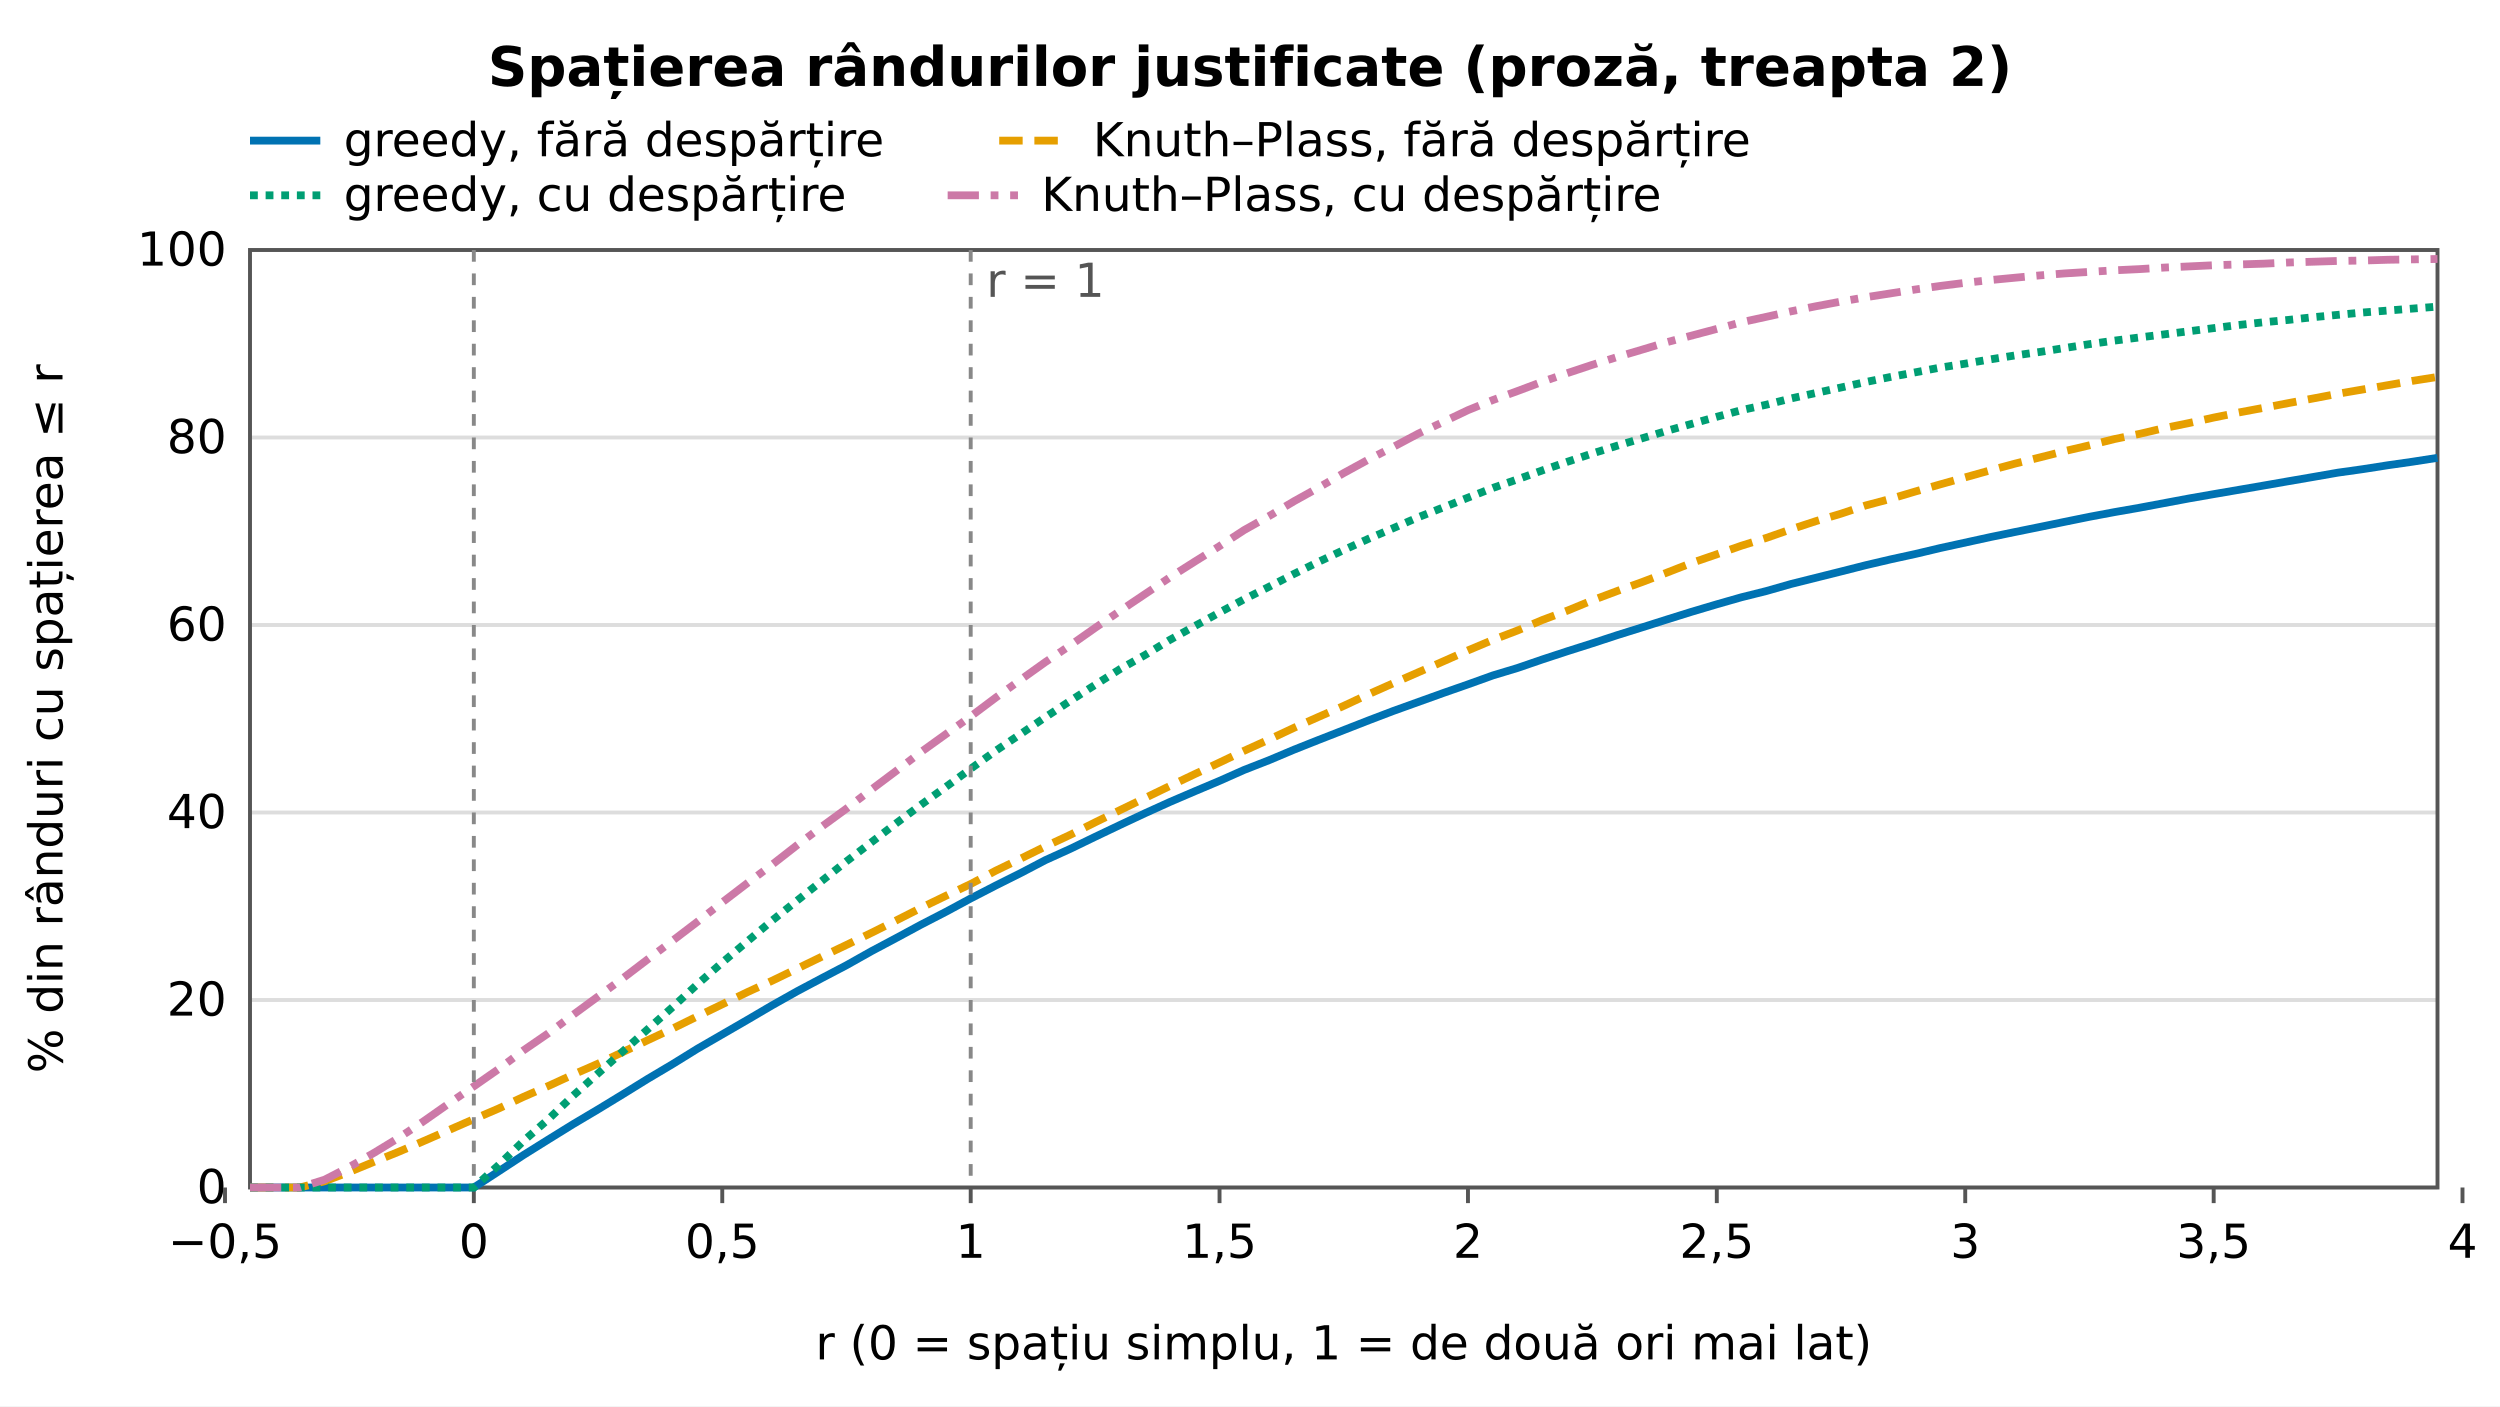
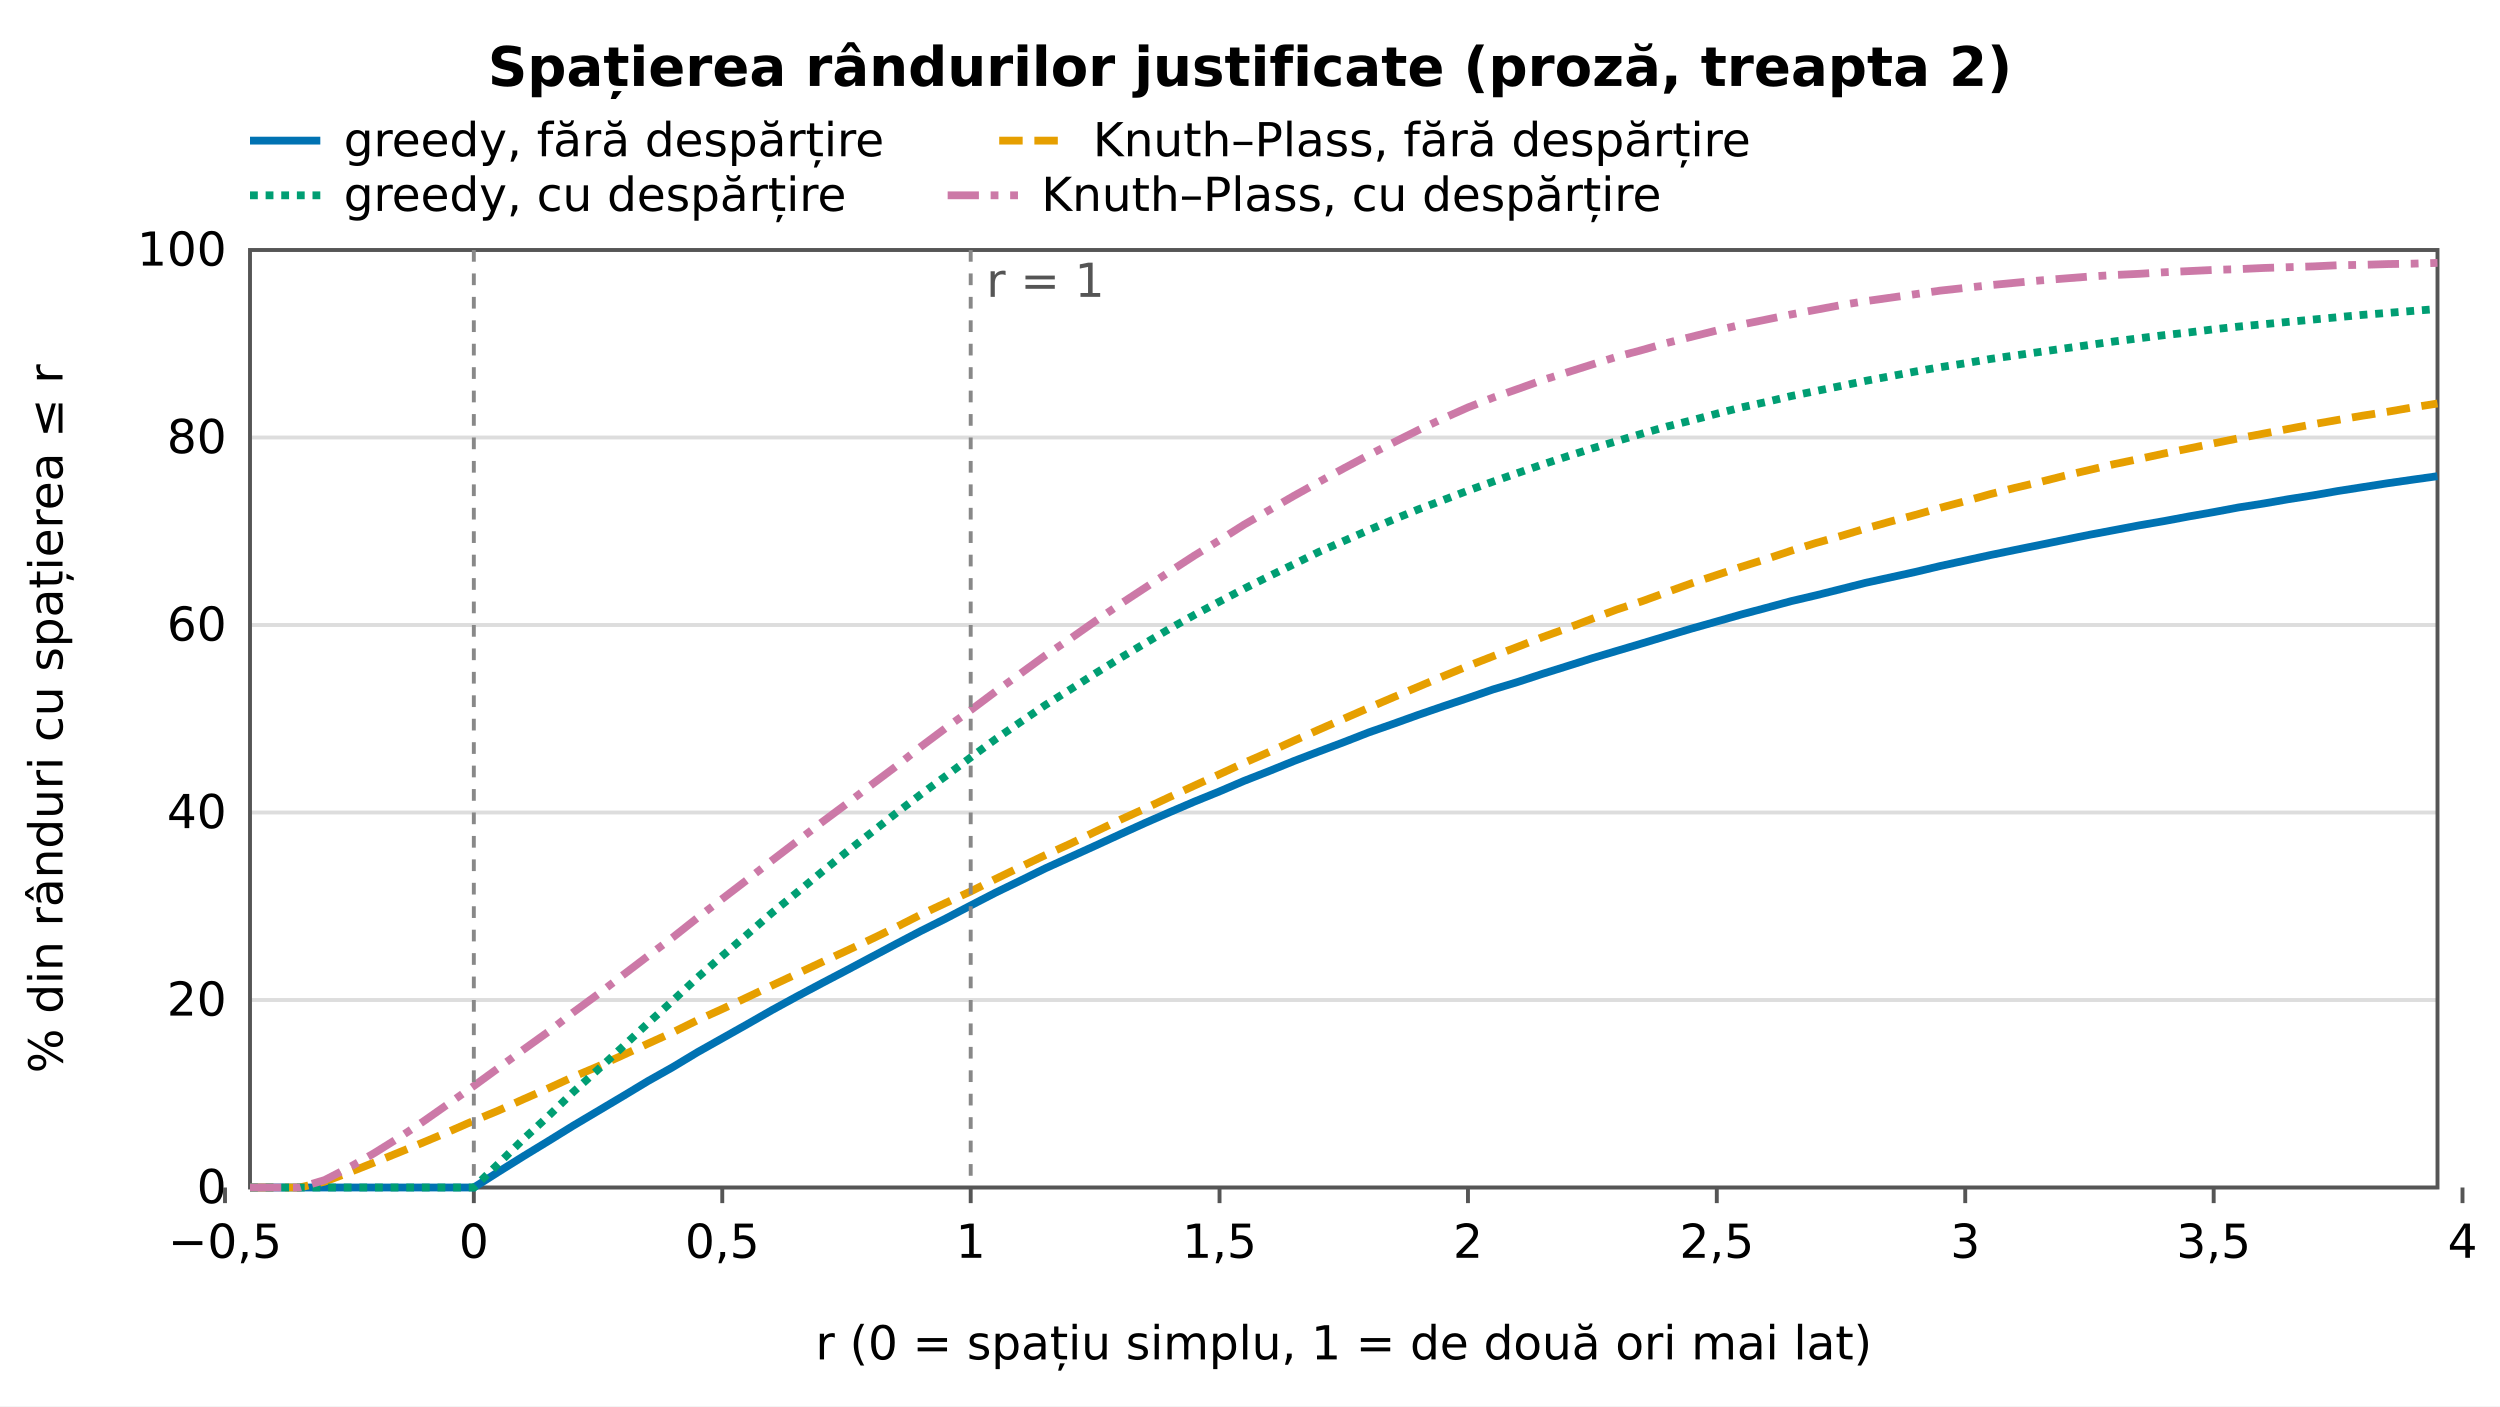
<svg xmlns="http://www.w3.org/2000/svg" width="640" height="360" viewBox="0 0 640 360" font-family="DejaVu Sans, sans-serif" font-size="12">
  <rect width="100%" height="100%" fill="#fff" />
  <text x="320.0" y="22" text-anchor="middle" font-size="14" font-weight="bold">Spațierea rândurilor justificate (proză, treapta 2)</text>
  <text x="344.0" y="348" text-anchor="middle">r (0 = spațiu simplu, 1 = de două ori mai lat)</text>
  <text transform="translate(16 184.0) rotate(-90)" text-anchor="middle">% din rânduri cu spațierea ≤ r</text>
  <line x1="64" y1="304.0" x2="624" y2="304.0" stroke="#ddd" />
  <text x="58" y="308.0" text-anchor="end">0</text>
  <line x1="64" y1="256.0" x2="624" y2="256.0" stroke="#ddd" />
  <text x="58" y="260.0" text-anchor="end">20</text>
  <line x1="64" y1="208.0" x2="624" y2="208.0" stroke="#ddd" />
  <text x="58" y="212.0" text-anchor="end">40</text>
  <line x1="64" y1="160.0" x2="624" y2="160.0" stroke="#ddd" />
  <text x="58" y="164.0" text-anchor="end">60</text>
  <line x1="64" y1="112.0" x2="624" y2="112.0" stroke="#ddd" />
  <text x="58" y="116.0" text-anchor="end">80</text>
  <line x1="64" y1="64.0" x2="624" y2="64.0" stroke="#ddd" />
  <text x="58" y="68.0" text-anchor="end">100</text>
  <line x1="57.6" y1="304" x2="57.6" y2="308" stroke="#555" />
  <text x="57.6" y="322" text-anchor="middle">−0,5</text>
  <line x1="121.3" y1="304" x2="121.3" y2="308" stroke="#555" />
  <text x="121.3" y="322" text-anchor="middle">0</text>
  <line x1="184.9" y1="304" x2="184.9" y2="308" stroke="#555" />
  <text x="184.9" y="322" text-anchor="middle">0,5</text>
  <line x1="248.5" y1="304" x2="248.5" y2="308" stroke="#555" />
  <text x="248.5" y="322" text-anchor="middle">1</text>
  <line x1="312.2" y1="304" x2="312.2" y2="308" stroke="#555" />
  <text x="312.2" y="322" text-anchor="middle">1,5</text>
  <line x1="375.8" y1="304" x2="375.8" y2="308" stroke="#555" />
  <text x="375.8" y="322" text-anchor="middle">2</text>
  <line x1="439.5" y1="304" x2="439.5" y2="308" stroke="#555" />
  <text x="439.5" y="322" text-anchor="middle">2,5</text>
  <line x1="503.1" y1="304" x2="503.1" y2="308" stroke="#555" />
  <text x="503.1" y="322" text-anchor="middle">3</text>
  <line x1="566.7" y1="304" x2="566.7" y2="308" stroke="#555" />
  <text x="566.7" y="322" text-anchor="middle">3,5</text>
  <line x1="630.4" y1="304" x2="630.4" y2="308" stroke="#555" />
  <text x="630.4" y="322" text-anchor="middle">4</text>
  <rect x="64" y="64" width="560" height="240" fill="none" stroke="#555" />
-   <polyline points="64.0,304.0 70.4,304.0 76.7,304.0 83.1,304.0 89.5,304.0 95.8,304.0 102.2,304.0 108.5,304.0 114.9,304.0 121.3,304.0 127.6,299.9 134.0,295.7 140.4,291.7 146.7,287.8 153.1,284.0 159.5,280.1 165.8,276.2 172.2,272.4 178.5,268.5 184.9,264.8 191.3,261.1 197.6,257.4 204.0,253.8 210.4,250.4 216.7,247.1 223.1,243.5 229.5,240.1 235.8,236.7 242.2,233.4 248.5,230.0 254.9,226.7 261.3,223.5 267.6,220.2 274.0,217.3 280.4,214.2 286.7,211.2 293.1,208.2 299.5,205.3 305.8,202.6 312.2,199.9 318.5,197.1 324.9,194.6 331.3,191.9 337.6,189.4 344.0,186.9 350.4,184.4 356.7,182.0 363.1,179.7 369.5,177.4 375.8,175.2 382.2,172.9 388.5,171.0 394.9,168.8 401.3,166.7 407.6,164.7 414.0,162.6 420.4,160.6 426.7,158.6 433.1,156.6 439.5,154.7 445.8,152.9 452.2,151.3 458.5,149.5 464.9,147.9 471.3,146.3 477.6,144.7 484.0,143.2 490.4,141.8 496.7,140.3 503.1,138.9 509.5,137.5 515.8,136.2 522.2,134.9 528.5,133.6 534.9,132.3 541.3,131.1 547.6,130.0 554.0,128.8 560.4,127.6 566.7,126.5 573.1,125.4 579.5,124.3 585.8,123.2 592.2,122.1 598.5,121.0 604.9,120.1 611.3,119.1 617.6,118.2 624.0,117.2" fill="none" stroke="#0072B2" stroke-width="2" stroke-dasharray="" />
-   <polyline points="64.0,304.0 70.4,304.0 76.7,304.0 83.1,302.4 89.5,300.0 95.8,297.4 102.2,294.8 108.5,292.1 114.9,289.3 121.3,286.5 127.6,283.8 134.0,280.8 140.4,278.0 146.7,275.1 153.1,272.3 159.5,269.3 165.8,266.3 172.2,263.3 178.5,260.2 184.9,257.1 191.3,254.0 197.6,251.1 204.0,248.0 210.4,244.9 216.7,241.9 223.1,238.8 229.5,235.6 235.8,232.4 242.2,229.3 248.5,226.3 254.9,222.9 261.3,219.8 267.6,216.7 274.0,213.7 280.4,210.5 286.7,207.4 293.1,204.3 299.5,201.2 305.8,198.2 312.2,195.2 318.5,192.2 324.9,189.3 331.3,186.3 337.6,183.5 344.0,180.7 350.4,177.7 356.7,174.9 363.1,172.1 369.5,169.3 375.8,166.5 382.2,163.8 388.5,161.4 394.9,158.7 401.3,156.3 407.6,153.7 414.0,151.3 420.4,149.0 426.7,146.6 433.1,144.1 439.5,141.9 445.8,139.7 452.2,137.7 458.5,135.5 464.9,133.4 471.3,131.5 477.6,129.4 484.0,127.7 490.4,125.8 496.7,124.0 503.1,122.2 509.5,120.4 515.8,118.7 522.2,117.1 528.5,115.5 534.9,114.0 541.3,112.4 547.6,111.1 554.0,109.6 560.4,108.3 566.7,106.9 573.1,105.6 579.5,104.4 585.8,103.2 592.2,102.0 598.5,100.8 604.9,99.7 611.3,98.6 617.6,97.5 624.0,96.5" fill="none" stroke="#E69F00" stroke-width="2" stroke-dasharray="6 3" />
-   <polyline points="64.0,304.0 70.4,304.0 76.7,304.0 83.1,304.0 89.5,304.0 95.8,304.0 102.2,304.0 108.5,304.0 114.9,304.0 121.3,304.0 127.6,298.3 134.0,292.1 140.4,286.5 146.7,280.5 153.1,274.8 159.5,269.1 165.8,263.5 172.2,257.8 178.5,252.0 184.9,246.4 191.3,241.0 197.6,235.7 204.0,230.6 210.4,225.5 216.7,220.5 223.1,215.6 229.5,210.7 235.8,206.0 242.2,201.4 248.5,196.8 254.9,192.2 261.3,187.9 267.6,183.6 274.0,179.4 280.4,175.3 286.7,171.3 293.1,167.7 299.5,163.8 305.8,160.3 312.2,156.8 318.5,153.4 324.9,150.2 331.3,146.9 337.6,143.8 344.0,140.8 350.4,137.9 356.7,135.2 363.1,132.4 369.5,129.9 375.8,127.4 382.2,124.9 388.5,122.7 394.9,120.4 401.3,118.2 407.6,116.1 414.0,114.1 420.4,112.2 426.7,110.3 433.1,108.5 439.5,106.7 445.8,105.0 452.2,103.6 458.5,102.0 464.9,100.6 471.3,99.2 477.6,97.8 484.0,96.5 490.4,95.3 496.7,94.1 503.1,93.1 509.5,92.0 515.8,91.0 522.2,90.1 528.5,89.1 534.9,88.1 541.3,87.2 547.6,86.4 554.0,85.6 560.4,84.8 566.7,84.0 573.1,83.2 579.5,82.5 585.8,81.9 592.2,81.2 598.5,80.6 604.9,80.0 611.3,79.5 617.6,79.0 624.0,78.5" fill="none" stroke="#009E73" stroke-width="2" stroke-dasharray="2 2" />
-   <polyline points="64.0,304.0 70.4,304.0 76.7,304.0 83.1,302.0 89.5,298.7 95.8,295.1 102.2,291.2 108.5,287.0 114.9,282.5 121.3,278.1 127.6,273.7 134.0,268.9 140.4,264.5 146.7,259.8 153.1,255.1 159.5,250.4 165.8,245.6 172.2,240.8 178.5,236.0 184.9,231.0 191.3,226.1 197.6,221.4 204.0,216.4 210.4,211.6 216.7,207.0 223.1,202.1 229.5,197.3 235.8,192.5 242.2,187.9 248.5,183.4 254.9,178.6 261.3,174.0 267.6,169.5 274.0,165.2 280.4,160.7 286.7,156.4 293.1,152.1 299.5,147.8 305.8,143.8 312.2,139.8 318.5,135.7 324.9,132.1 331.3,128.3 337.6,124.8 344.0,121.1 350.4,117.6 356.7,114.4 363.1,111.0 369.5,108.0 375.8,105.0 382.2,102.4 388.5,100.1 394.9,97.7 401.3,95.5 407.6,93.4 414.0,91.4 420.4,89.5 426.7,87.6 433.1,85.9 439.5,84.2 445.8,82.5 452.2,81.1 458.5,79.7 464.9,78.4 471.3,77.2 477.6,76.1 484.0,75.1 490.4,74.1 496.7,73.2 503.1,72.4 509.5,71.7 515.8,71.1 522.2,70.5 528.5,70.0 534.9,69.6 541.3,69.2 547.6,68.9 554.0,68.5 560.4,68.2 566.7,67.9 573.1,67.7 579.5,67.5 585.8,67.2 592.2,67.0 598.5,66.8 604.9,66.7 611.3,66.5 617.6,66.4 624.0,66.3" fill="none" stroke="#CC79A7" stroke-width="2" stroke-dasharray="8 3 2 3" />
+   <polyline points="64.0,304.0 70.4,304.0 76.7,304.0 83.1,304.0 89.5,304.0 95.8,304.0 102.2,304.0 108.5,304.0 114.9,304.0 121.3,304.0 127.6,300.0 134.0,296.0 140.4,292.1 146.7,288.2 153.1,284.4 159.5,280.6 165.8,276.8 172.2,273.2 178.5,269.4 184.9,265.8 191.3,262.2 197.6,258.6 204.0,255.1 210.4,251.7 216.7,248.4 223.1,245.0 229.5,241.6 235.8,238.3 242.2,235.1 248.5,231.8 254.9,228.5 261.3,225.4 267.6,222.3 274.0,219.4 280.4,216.5 286.7,213.6 293.1,210.7 299.5,207.9 305.8,205.2 312.2,202.6 318.5,199.9 324.9,197.4 331.3,194.8 337.6,192.4 344.0,190.0 350.4,187.5 356.7,185.3 363.1,183.0 369.5,180.8 375.8,178.7 382.2,176.5 388.5,174.6 394.9,172.5 401.3,170.5 407.6,168.5 414.0,166.6 420.4,164.7 426.7,162.8 433.1,160.9 439.5,159.1 445.8,157.3 452.2,155.6 458.5,153.9 464.9,152.4 471.3,150.8 477.6,149.2 484.0,147.8 490.4,146.4 496.7,144.9 503.1,143.5 509.5,142.1 515.8,140.8 522.2,139.5 528.5,138.2 534.9,136.9 541.3,135.7 547.6,134.5 554.0,133.4 560.4,132.2 566.7,131.1 573.1,129.9 579.5,128.9 585.8,127.8 592.2,126.8 598.5,125.7 604.9,124.7 611.3,123.7 617.6,122.8 624.0,121.9" fill="none" stroke="#0072B2" stroke-width="2" stroke-dasharray="" />
+   <polyline points="64.0,304.0 70.4,304.0 76.7,304.0 83.1,302.5 89.5,300.1 95.8,297.6 102.2,295.0 108.5,292.4 114.9,289.7 121.3,286.9 127.6,284.3 134.0,281.4 140.4,278.6 146.7,275.7 153.1,273.0 159.5,270.1 165.8,267.2 172.2,264.3 178.5,261.2 184.9,258.3 191.3,255.3 197.6,252.3 204.0,249.3 210.4,246.3 216.7,243.4 223.1,240.4 229.5,237.3 235.8,234.1 242.2,231.1 248.5,228.2 254.9,225.0 261.3,221.9 267.6,218.9 274.0,216.0 280.4,212.9 286.7,209.9 293.1,207.0 299.5,204.0 305.8,201.1 312.2,198.2 318.5,195.3 324.9,192.5 331.3,189.6 337.6,186.8 344.0,184.0 350.4,181.2 356.7,178.5 363.1,175.8 369.5,173.1 375.8,170.5 382.2,168.0 388.5,165.6 394.9,163.1 401.3,160.8 407.6,158.4 414.0,156.0 420.4,153.9 426.7,151.6 433.1,149.3 439.5,147.2 445.8,145.1 452.2,143.1 458.5,141.0 464.9,139.0 471.3,137.2 477.6,135.3 484.0,133.5 490.4,131.8 496.7,130.0 503.1,128.3 509.5,126.5 515.8,124.9 522.2,123.4 528.5,121.8 534.9,120.3 541.3,118.8 547.6,117.5 554.0,116.1 560.4,114.8 566.7,113.5 573.1,112.2 579.5,111.0 585.8,109.8 592.2,108.6 598.5,107.5 604.9,106.4 611.3,105.4 617.6,104.3 624.0,103.3" fill="none" stroke="#E69F00" stroke-width="2" stroke-dasharray="6 3" />
+   <polyline points="64.0,304.0 70.4,304.0 76.7,304.0 83.1,304.0 89.5,304.0 95.8,304.0 102.2,304.0 108.5,304.0 114.9,304.0 121.3,304.0 127.6,297.9 134.0,291.6 140.4,285.7 146.7,279.6 153.1,273.8 159.5,267.9 165.8,262.0 172.2,256.2 178.5,250.3 184.9,244.7 191.3,239.2 197.6,233.7 204.0,228.5 210.4,223.2 216.7,218.1 223.1,213.1 229.5,208.1 235.8,203.3 242.2,198.6 248.5,193.9 254.9,189.2 261.3,184.8 267.6,180.5 274.0,176.5 280.4,172.4 286.7,168.5 293.1,164.7 299.5,160.9 305.8,157.4 312.2,154.0 318.5,150.7 324.9,147.5 331.3,144.4 337.6,141.3 344.0,138.5 350.4,135.7 356.7,133.0 363.1,130.4 369.5,128.0 375.8,125.6 382.2,123.3 388.5,121.1 394.9,118.9 401.3,116.8 407.6,114.8 414.0,112.9 420.4,111.0 426.7,109.2 433.1,107.6 439.5,105.9 445.8,104.3 452.2,102.9 458.5,101.4 464.9,100.1 471.3,98.8 477.6,97.5 484.0,96.3 490.4,95.1 496.7,94.0 503.1,93.0 509.5,91.9 515.8,91.0 522.2,90.1 528.5,89.2 534.9,88.3 541.3,87.4 547.6,86.6 554.0,85.8 560.4,85.1 566.7,84.3 573.1,83.6 579.5,83.0 585.8,82.4 592.2,81.8 598.5,81.2 604.9,80.6 611.3,80.1 617.6,79.6 624.0,79.1" fill="none" stroke="#009E73" stroke-width="2" stroke-dasharray="2 2" />
+   <polyline points="64.0,304.0 70.4,304.0 76.7,304.0 83.1,302.1 89.5,298.8 95.8,295.2 102.2,291.2 108.5,287.0 114.9,282.5 121.3,278.0 127.6,273.4 134.0,268.7 140.4,264.1 146.7,259.2 153.1,254.5 159.5,249.6 165.8,244.8 172.2,240.0 178.5,235.0 184.9,230.1 191.3,225.2 197.6,220.3 204.0,215.4 210.4,210.5 216.7,205.8 223.1,200.9 229.5,196.1 235.8,191.1 242.2,186.3 248.5,181.8 254.9,177.0 261.3,172.4 267.6,167.8 274.0,163.5 280.4,159.0 286.7,154.7 293.1,150.5 299.5,146.3 305.8,142.2 312.2,138.3 318.5,134.3 324.9,130.6 331.3,126.9 337.6,123.4 344.0,119.9 350.4,116.5 356.7,113.3 363.1,110.1 369.5,107.1 375.8,104.3 382.2,101.8 388.5,99.6 394.9,97.3 401.3,95.3 407.6,93.3 414.0,91.3 420.4,89.6 426.7,87.8 433.1,86.2 439.5,84.6 445.8,83.1 452.2,81.8 458.5,80.5 464.9,79.3 471.3,78.1 477.6,77.1 484.0,76.2 490.4,75.3 496.7,74.4 503.1,73.7 509.5,73.0 515.8,72.4 522.2,71.8 528.5,71.3 534.9,70.8 541.3,70.4 547.6,70.1 554.0,69.7 560.4,69.4 566.7,69.1 573.1,68.9 579.5,68.6 585.8,68.4 592.2,68.2 598.5,67.9 604.9,67.8 611.3,67.6 617.6,67.5 624.0,67.3" fill="none" stroke="#CC79A7" stroke-width="2" stroke-dasharray="8 3 2 3" />
  <line x1="121.3" y1="64" x2="121.3" y2="304" stroke="#888" stroke-dasharray="3 3" />
  <line x1="248.5" y1="64" x2="248.5" y2="304" stroke="#888" stroke-dasharray="3 3" />
  <text x="252.5" y="76" fill="#555">r = 1</text>
  <line x1="64" y1="36" x2="82" y2="36" stroke="#0072B2" stroke-width="2" stroke-dasharray="" />
  <text x="88" y="40">greedy, fără despărțire</text>
  <line x1="255.8" y1="36" x2="273.8" y2="36" stroke="#E69F00" stroke-width="2" stroke-dasharray="6 3" />
  <text x="279.8" y="40">Knuth–Plass, fără despărțire</text>
  <line x1="64" y1="50" x2="82" y2="50" stroke="#009E73" stroke-width="2" stroke-dasharray="2 2" />
  <text x="88" y="54">greedy, cu despărțire</text>
  <line x1="242.6" y1="50" x2="260.6" y2="50" stroke="#CC79A7" stroke-width="2" stroke-dasharray="8 3 2 3" />
  <text x="266.6" y="54">Knuth–Plass, cu despărțire</text>
</svg>
